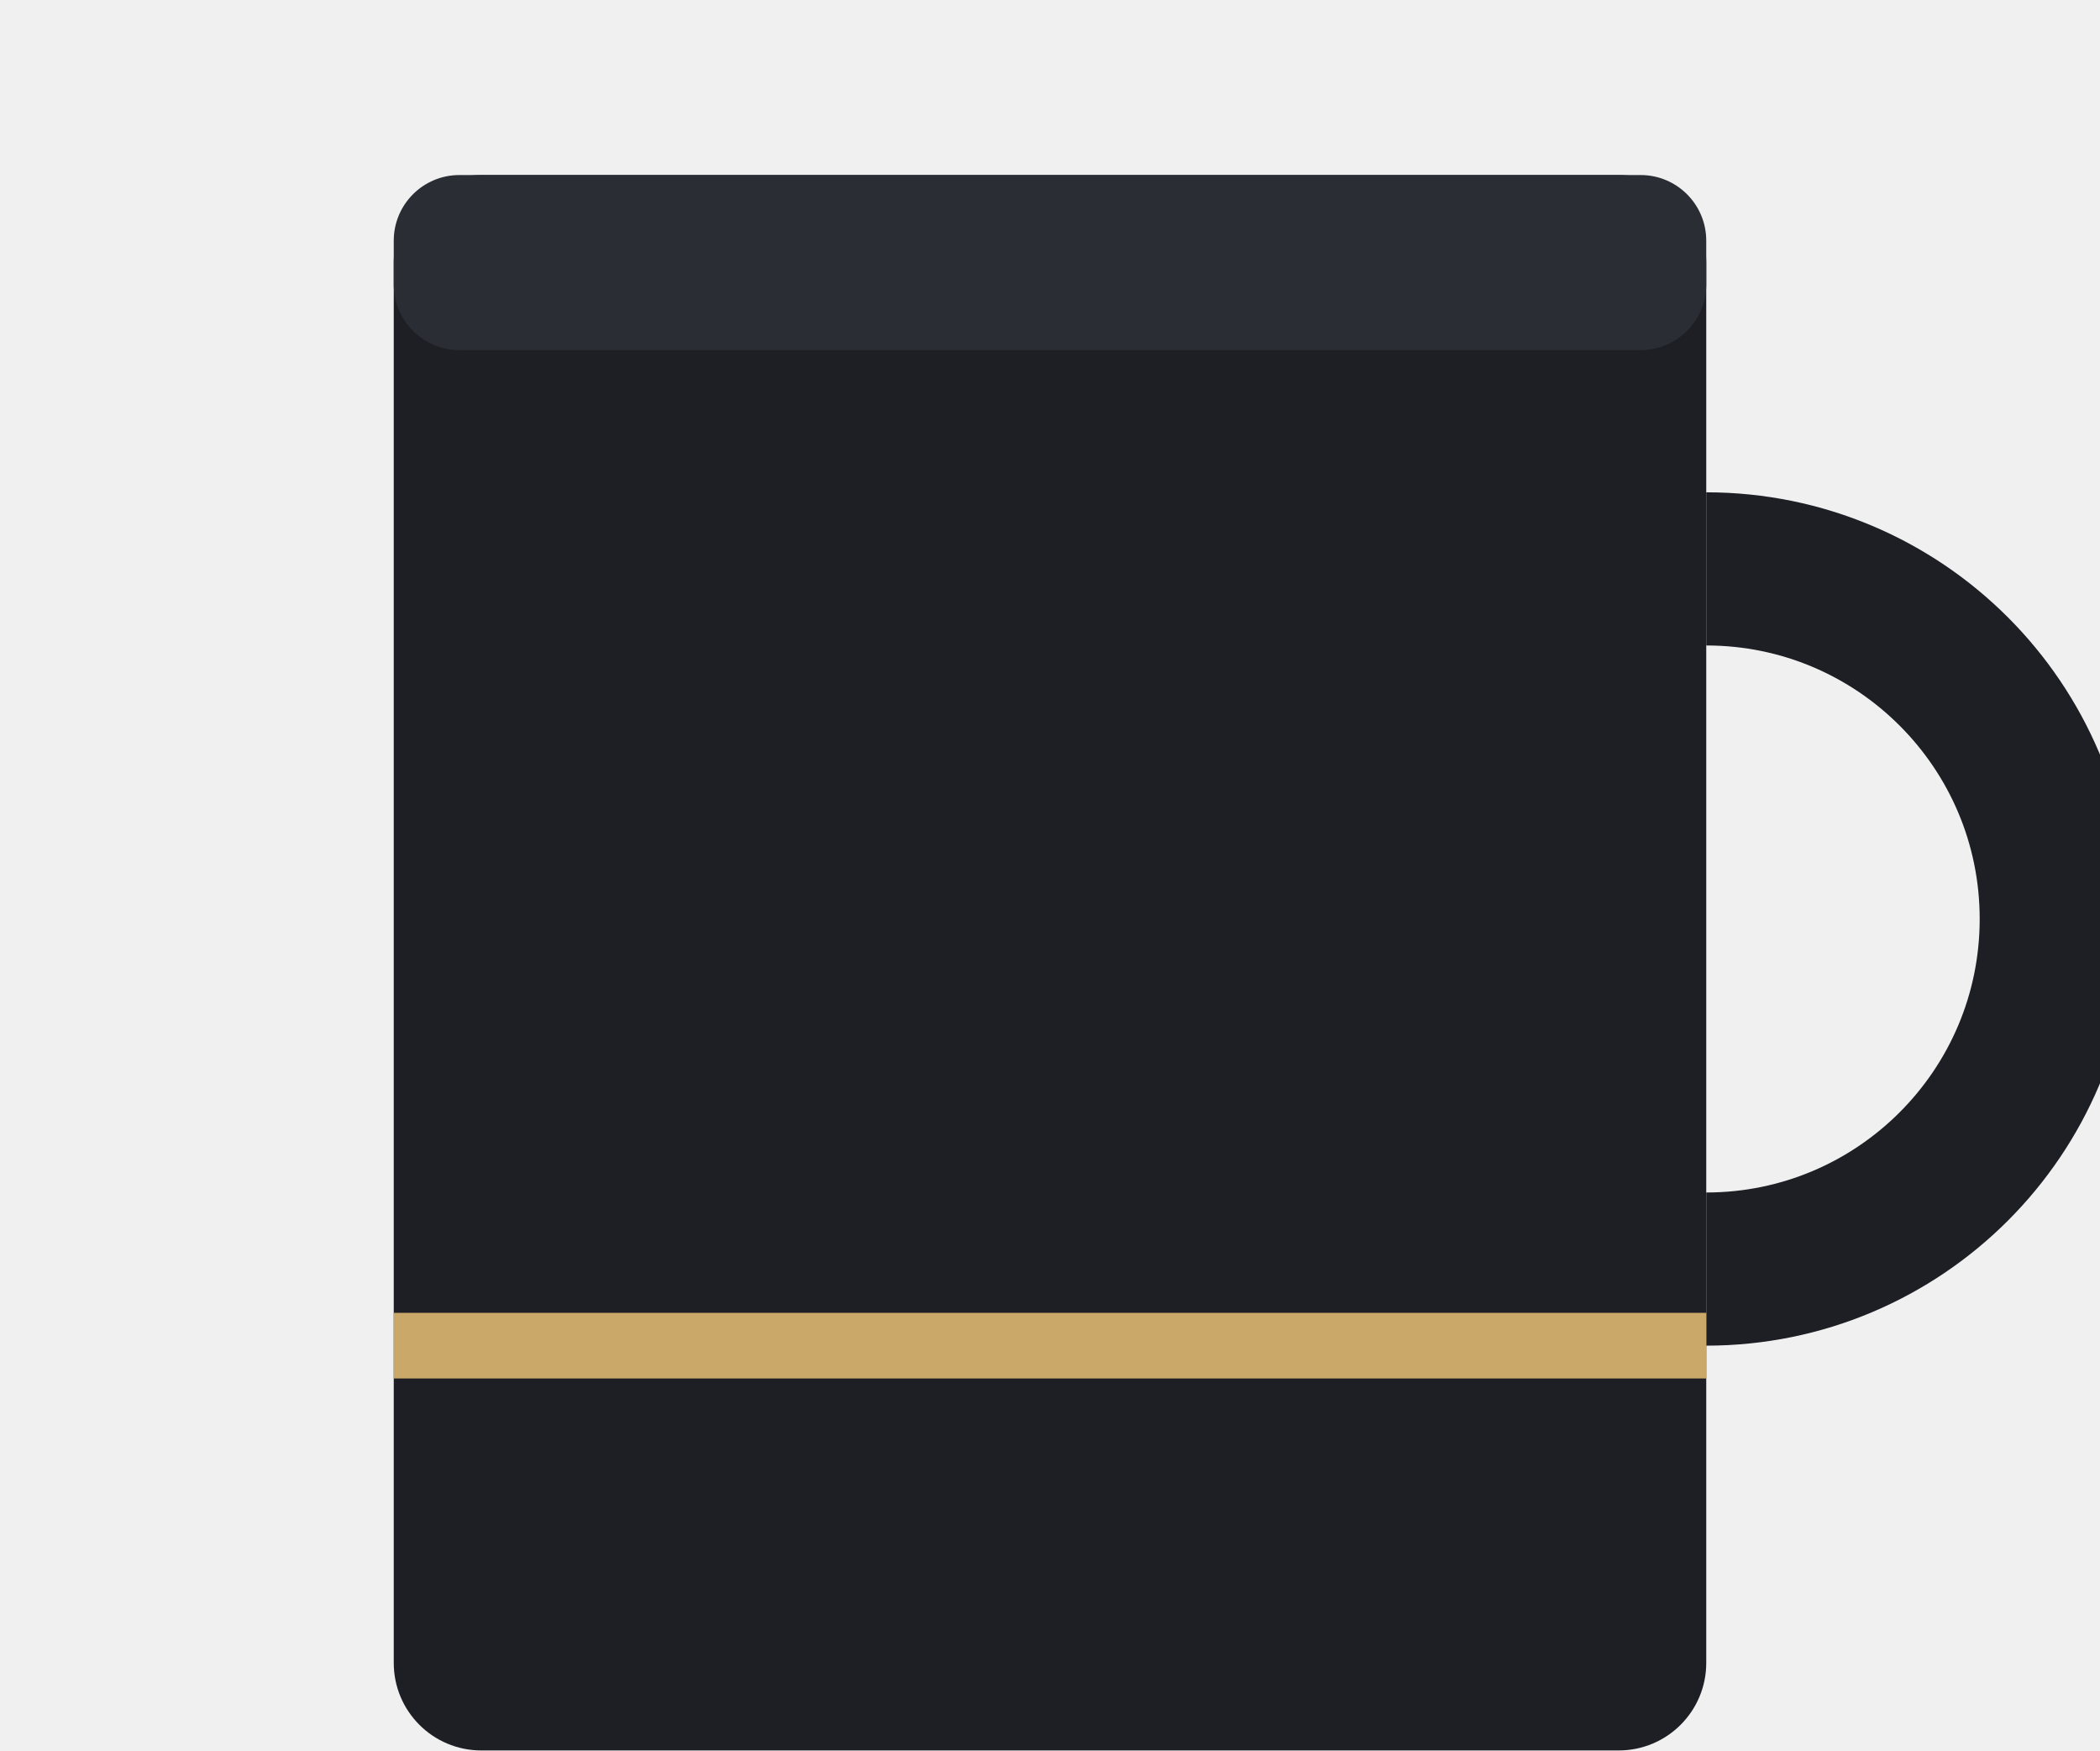
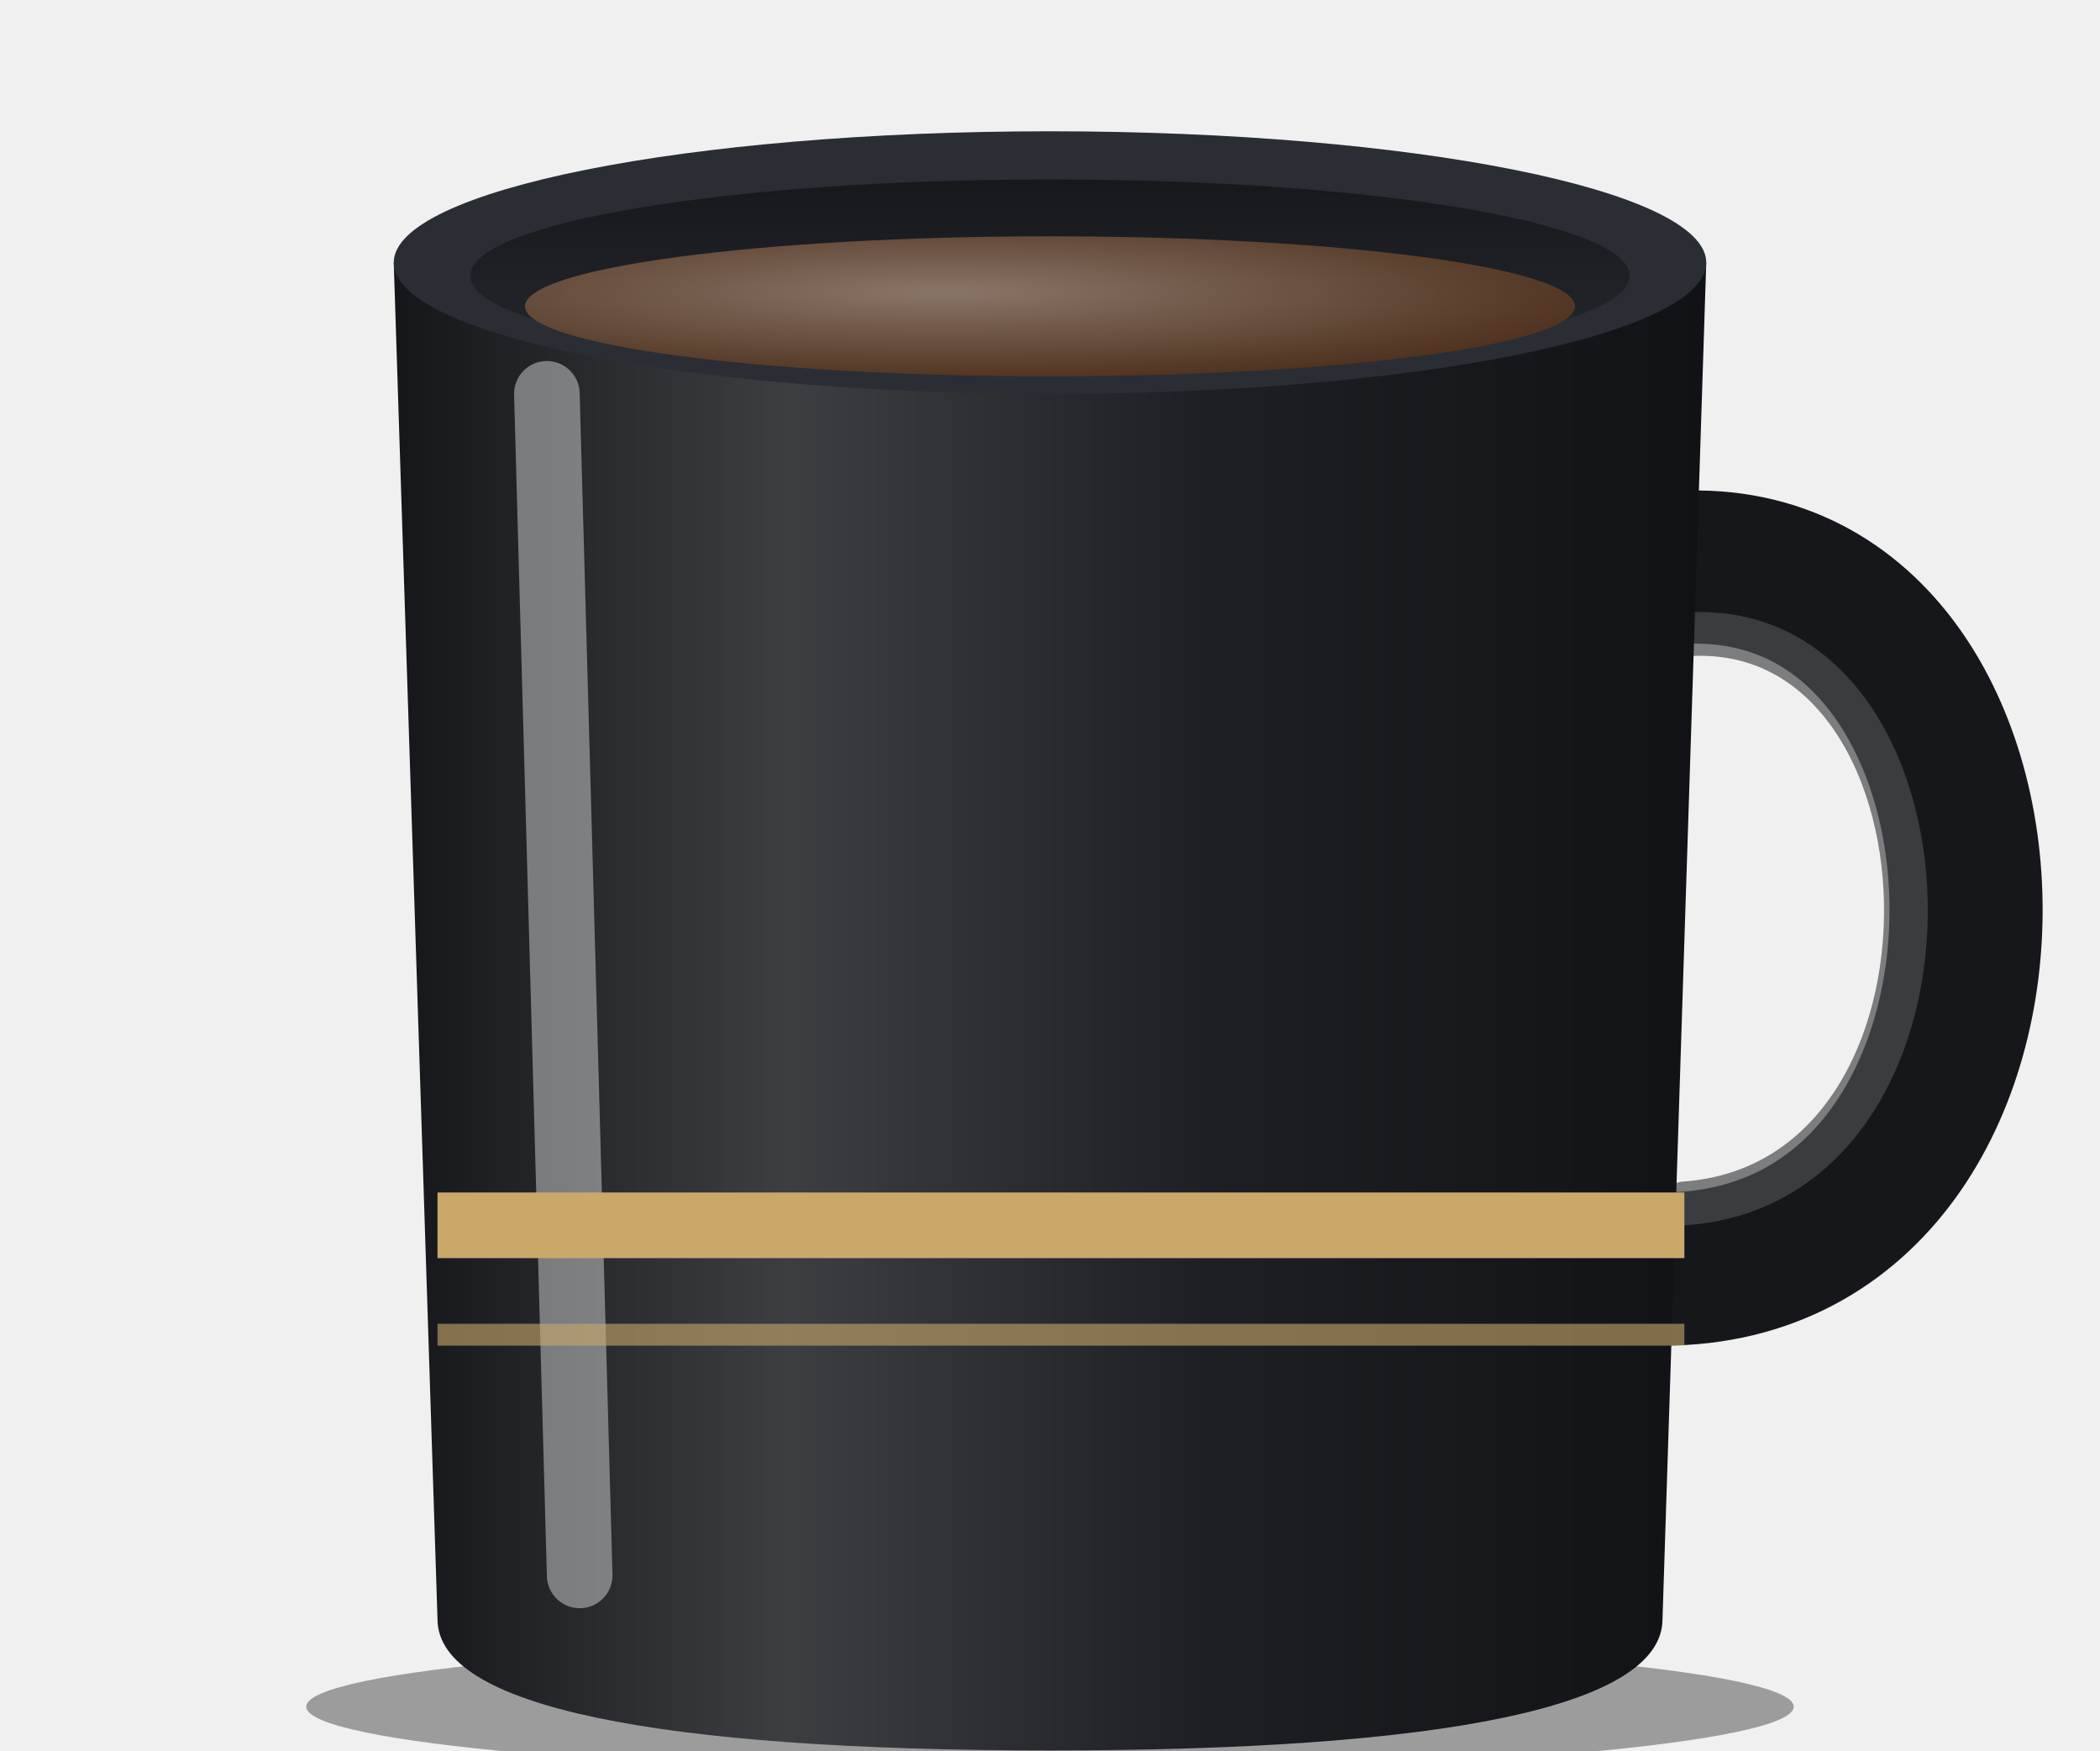
<svg xmlns="http://www.w3.org/2000/svg" width="192" height="160" viewBox="0 0 96 80">
-   <path d="M78 26 a16 16 0 0 1 0 32" fill="none" stroke="#1d1f24" stroke-width="7" />
-   <rect x="18" y="8" width="60" height="72" rx="4" fill="#1d1f24" />
-   <rect x="18" y="8" width="60" height="8" rx="3" fill="#2a2d34" />
-   <rect x="18" y="60" width="60" height="3" fill="#c9a86a" />
+   <defs>
+     <linearGradient id="cyl" x1="0" y1="0" x2="1" y2="0">
+       <stop offset="0" stop-color="#141619" />
+       <stop offset="0.3" stop-color="#3c3e42" />
+       <stop offset="0.62" stop-color="#1d1f24" />
+       <stop offset="1" stop-color="#111215" />
+     </linearGradient>
+     <linearGradient id="inside" x1="0" y1="0" x2="0" y2="1">
+       <stop offset="0" stop-color="#17181c" />
+       <stop offset="1" stop-color="#25282e" />
+     </linearGradient>
+     <radialGradient id="drink" cx="0.4" cy="0.4" r="0.7">
+       <stop offset="0" stop-color="#897568" />
+       <stop offset="1" stop-color="#4a2c18" />
+     </radialGradient>
+   </defs>
+   <ellipse cx="48" cy="78" rx="34" ry="3" fill="#000" opacity="0.35" />
+   <path d="M76 26 C94 24 95 58 76 58" fill="none" stroke="#15171b" stroke-width="7" stroke-linecap="round" />
+   <path d="M77 29 C90 28 91 54 77 55" fill="none" stroke="#4a4b4f" stroke-width="2" stroke-linecap="round" opacity="0.7" />
+   <path d="M18 12 L78 12 L76 74 C76 78 66 80 48 80 C30 80 20 78 20 74 Z" fill="url(#cyl)" />
+   <path d="M25 18 L26.5 72" stroke="#ffffff" stroke-width="3" stroke-linecap="round" opacity="0.4" />
+   <ellipse cx="48" cy="12" rx="30" ry="6" fill="#2a2d34" />
+   <ellipse cx="48" cy="12.6" rx="26.5" ry="4.4" fill="url(#inside)" />
+   <ellipse cx="48" cy="14" rx="24" ry="3.2" fill="url(#drink)" />
+   <path d="M20 56 L77 56" stroke="#c9a86a" stroke-width="3" />
+   <path d="M20 61 L77 61" stroke="#c9a86a" stroke-width="1" opacity="0.6" />
</svg>
